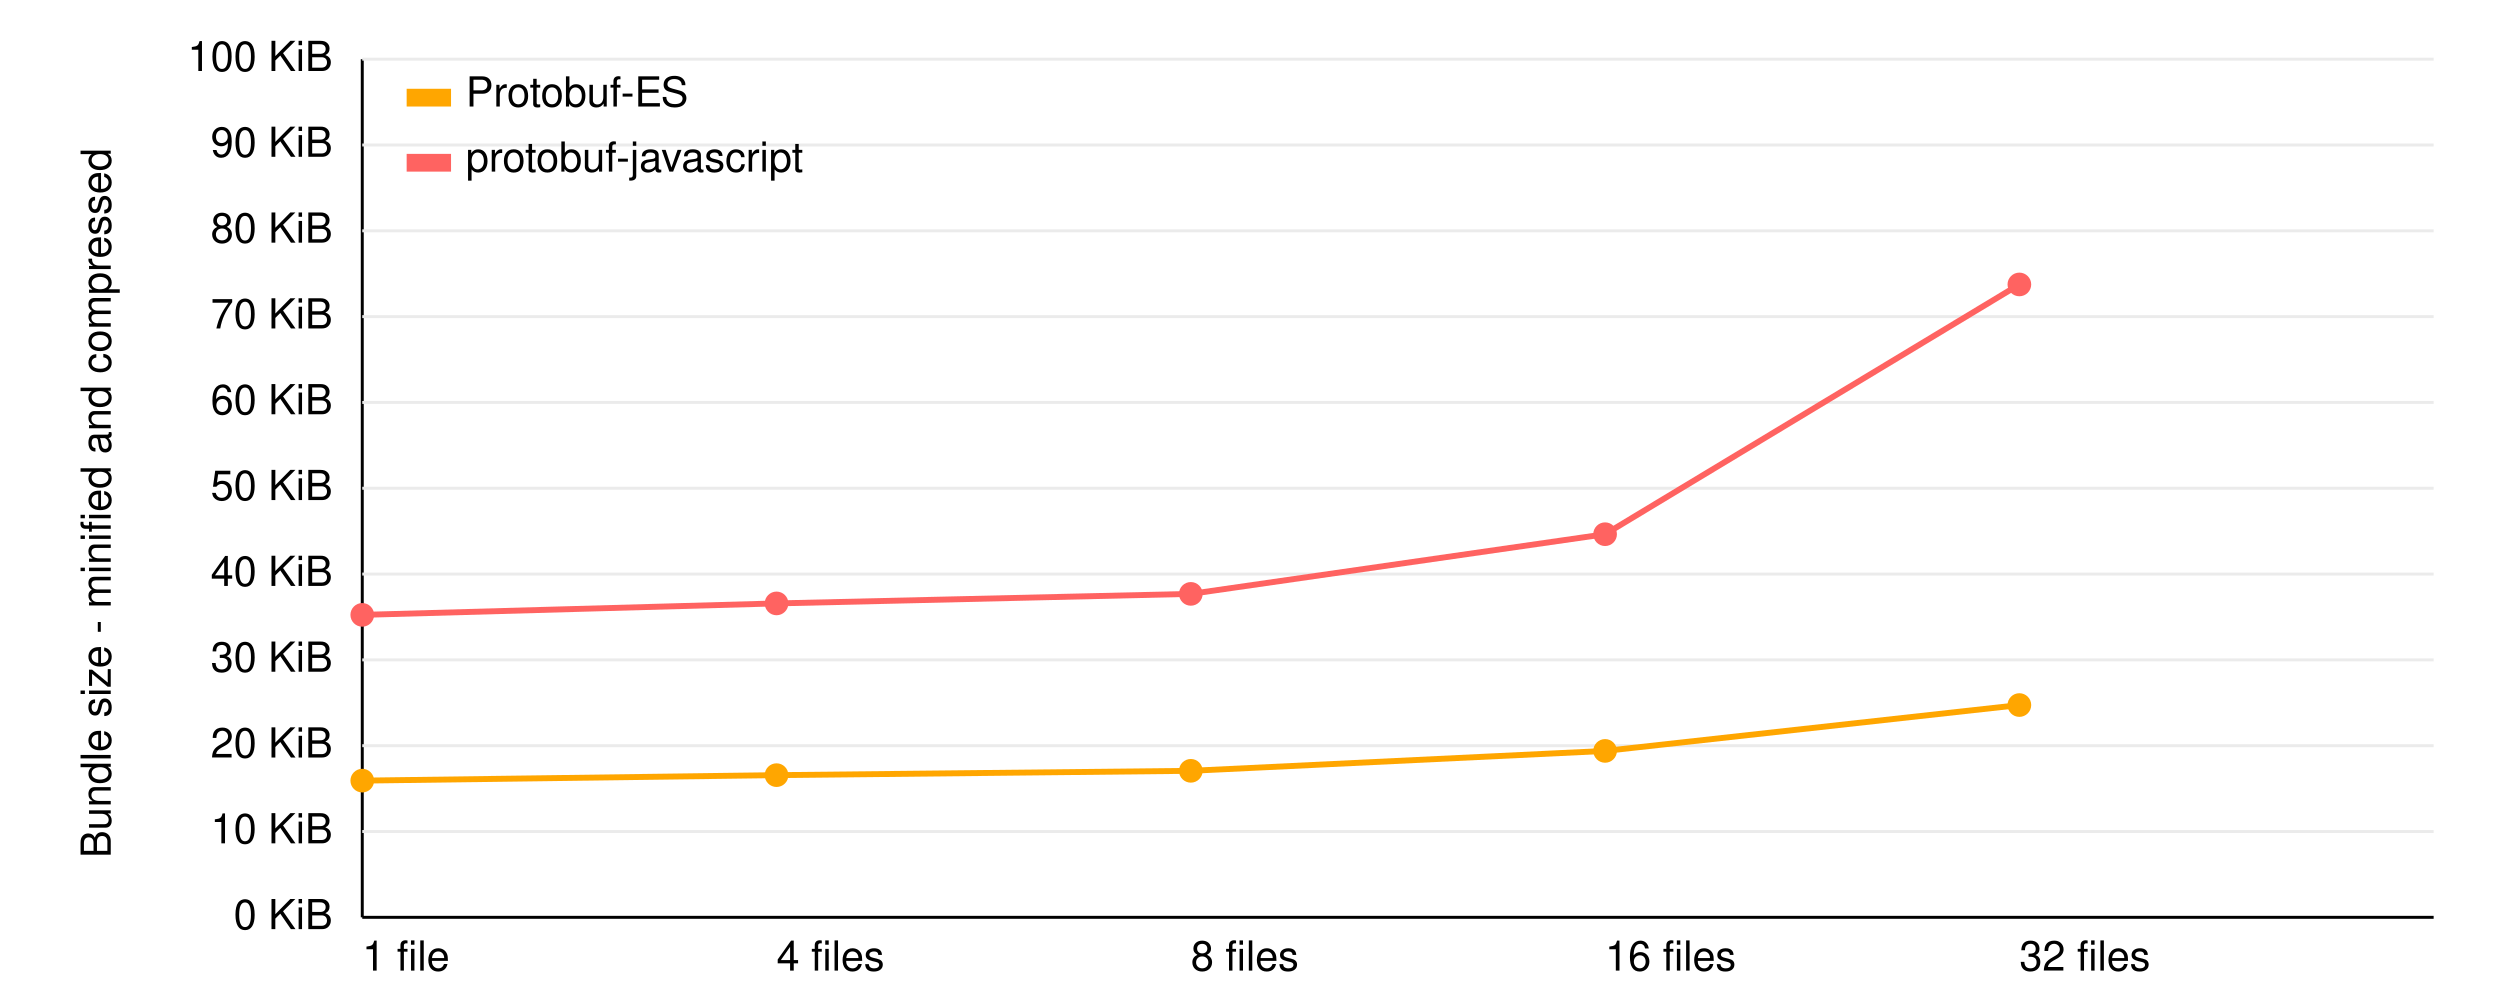
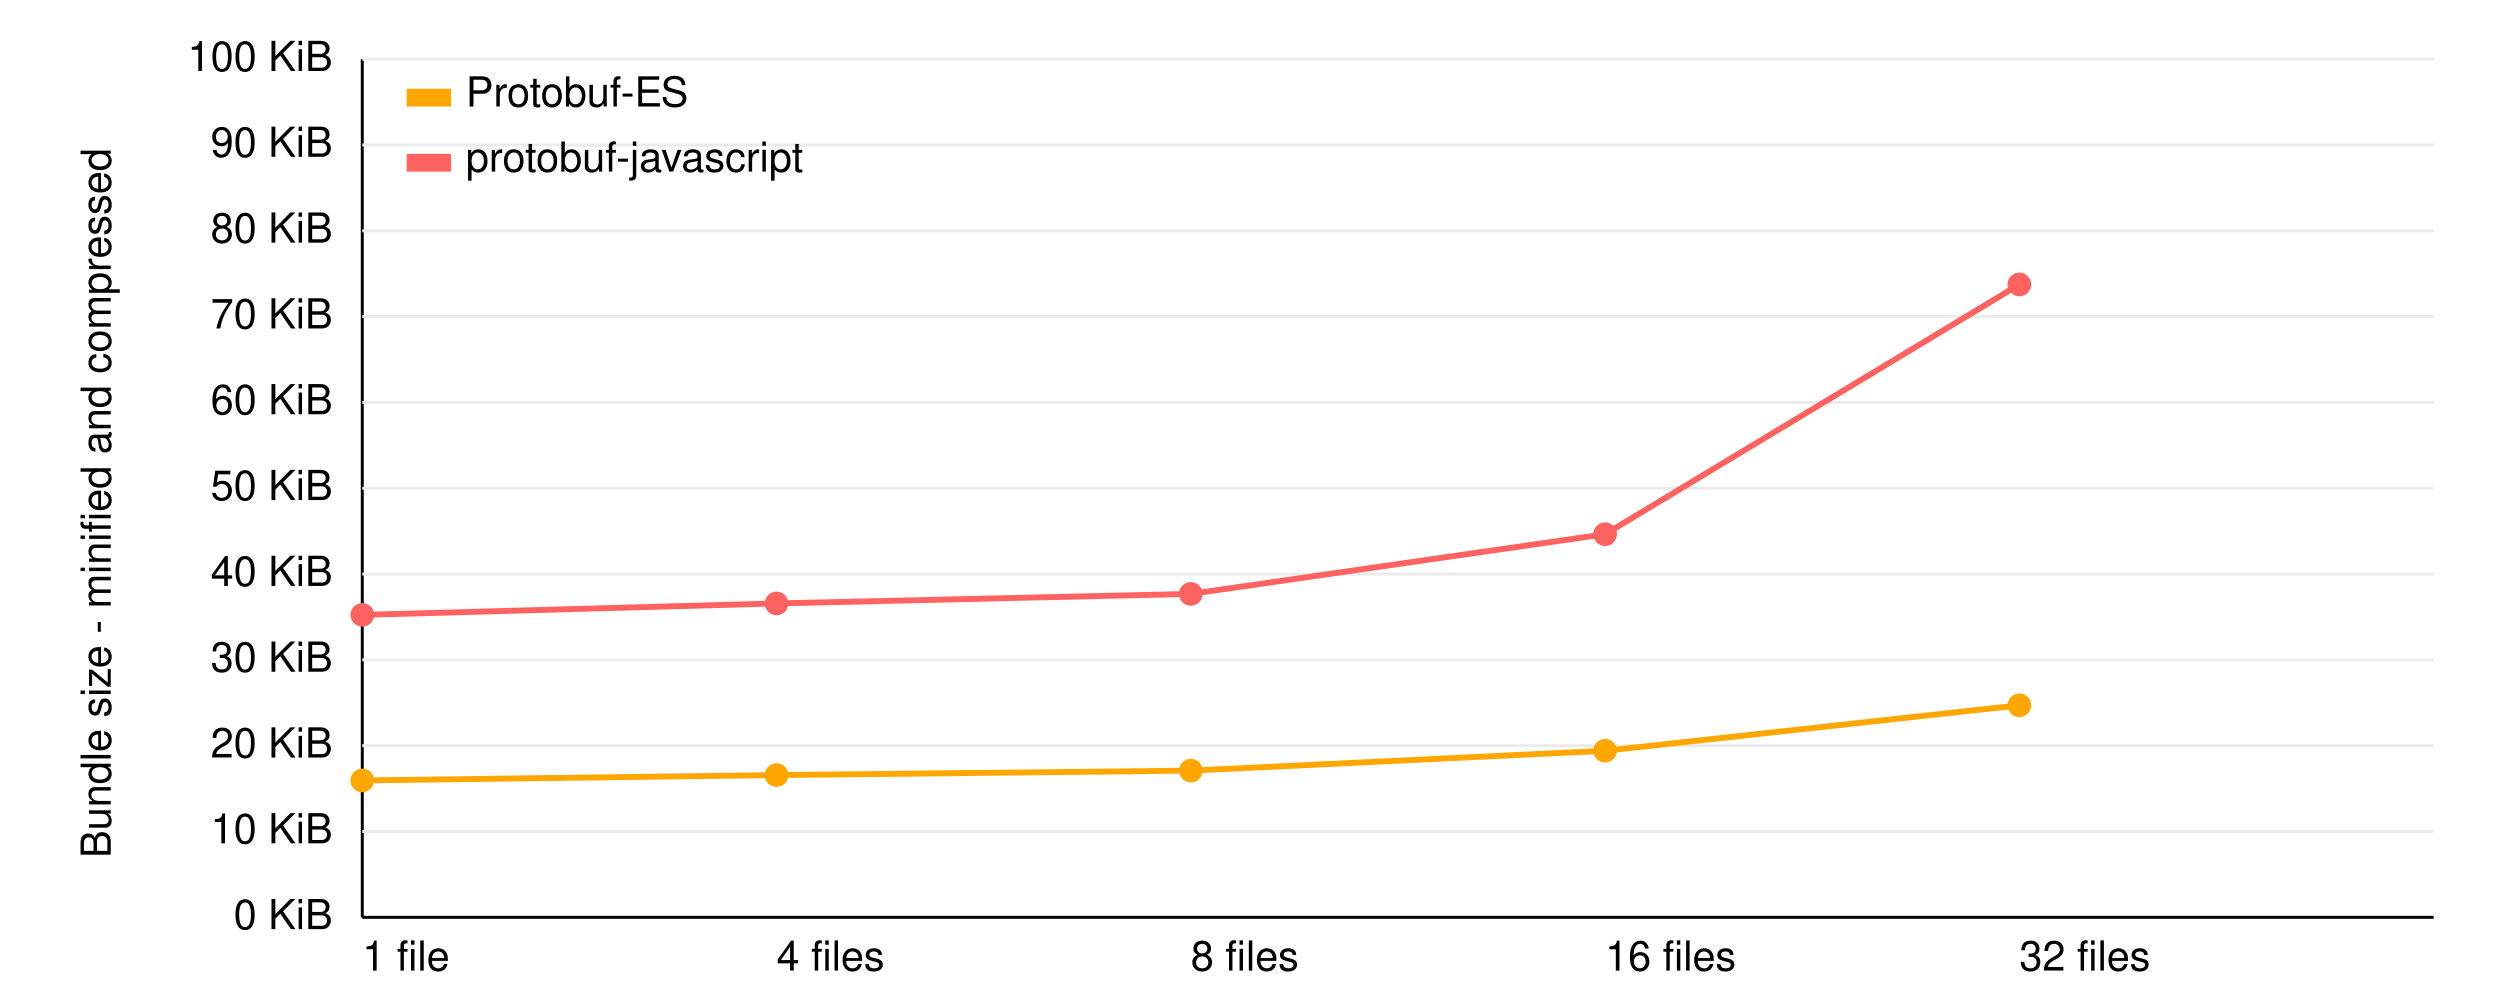
<svg xmlns="http://www.w3.org/2000/svg" version="1.1" width="820px" height="330px" viewBox="0 0 820 340" class="chart">
  <style>
      
      text {
        font: 14px Verdana, Helvetica, Arial, sans-serif;
      }
      
    </style>
  <g transform="translate(110,310)">
    <line y1="0" x2="700" stroke="black" />
    <text x="0" y="18" text-anchor="start">1 file</text>
    <text x="140" y="18" text-anchor="start">4 files</text>
    <text x="280" y="18" text-anchor="start">8 files</text>
    <text x="420" y="18" text-anchor="start">16 files</text>
    <text x="560" y="18" text-anchor="start">32 files</text>
  </g>
  <g transform="translate(110, 20)">
    <line x1="0" x2="0" y1="0" y2="290" stroke="black" />
    <g transform="rotate(-90), translate(-150,-85)">
      <text text-anchor="middle">Bundle size - minified and compressed</text>
    </g>
    <text x="-10" y="4" text-anchor="end">100 KiB</text>
    <line x1="0" x2="700" y1="0" y2="0" stroke="#ebebeb" />
    <text x="-10" y="33" text-anchor="end">90 KiB</text>
    <line x1="0" x2="700" y1="29" y2="29" stroke="#ebebeb" />
    <text x="-10" y="62" text-anchor="end">80 KiB</text>
    <line x1="0" x2="700" y1="58" y2="58" stroke="#ebebeb" />
    <text x="-10" y="91" text-anchor="end">70 KiB</text>
    <line x1="0" x2="700" y1="87" y2="87" stroke="#ebebeb" />
    <text x="-10" y="120" text-anchor="end">60 KiB</text>
    <line x1="0" x2="700" y1="116" y2="116" stroke="#ebebeb" />
    <text x="-10" y="149" text-anchor="end">50 KiB</text>
    <line x1="0" x2="700" y1="145" y2="145" stroke="#ebebeb" />
    <text x="-10" y="178" text-anchor="end">40 KiB</text>
    <line x1="0" x2="700" y1="174" y2="174" stroke="#ebebeb" />
    <text x="-10" y="207" text-anchor="end">30 KiB</text>
    <line x1="0" x2="700" y1="203" y2="203" stroke="#ebebeb" />
    <text x="-10" y="236" text-anchor="end">20 KiB</text>
    <line x1="0" x2="700" y1="232" y2="232" stroke="#ebebeb" />
    <text x="-10" y="265" text-anchor="end">10 KiB</text>
    <line x1="0" x2="700" y1="261" y2="261" stroke="#ebebeb" />
    <text x="-10" y="294" text-anchor="end">0 KiB</text>
  </g>
  <g transform="translate(110, 20)">
-     <polyline fill="none" stroke="#ffa600" stroke-width="2" points="0,243.804 140,241.955 280,240.49 420,233.762 560,218.262">
+     <polyline fill="none" stroke="#ffa600" stroke-width="2" points="0,243.736 140,241.932 280,240.422 420,233.705 560,218.352">
    </polyline>
-     <circle cx="0" cy="243.804" r="4" fill="#ffa600" />
-     <circle cx="140" cy="241.955" r="4" fill="#ffa600" />
-     <circle cx="280" cy="240.49" r="4" fill="#ffa600" />
-     <circle cx="420" cy="233.762" r="4" fill="#ffa600" />
-     <circle cx="560" cy="218.262" r="4" fill="#ffa600" />
+     <circle cx="0" cy="243.736" r="4" fill="#ffa600" />
+     <circle cx="140" cy="241.932" r="4" fill="#ffa600" />
+     <circle cx="280" cy="240.422" r="4" fill="#ffa600" />
+     <circle cx="420" cy="233.705" r="4" fill="#ffa600" />
+     <circle cx="560" cy="218.352" r="4" fill="#ffa600" />
  </g>
  <g transform="translate(110, 20)">
    <polyline fill="none" stroke="#ff6361" stroke-width="2" points="0,187.789 140,183.918 280,180.695 420,160.528 560,76.125">
    </polyline>
    <circle cx="0" cy="187.789" r="4" fill="#ff6361" />
    <circle cx="140" cy="183.918" r="4" fill="#ff6361" />
    <circle cx="280" cy="180.695" r="4" fill="#ff6361" />
    <circle cx="420" cy="160.528" r="4" fill="#ff6361" />
    <circle cx="560" cy="76.125" r="4" fill="#ff6361" />
  </g>
  <g transform="translate(125, 30)">
    <g transform="translate(0, 0)">
      <rect width="15" height="6" fill="#ffa600" />
      <text x="20" y="6">Protobuf-ES</text>
    </g>
    <g transform="translate(0, 22)">
      <rect width="15" height="6" fill="#ff6361" />
      <text x="20" y="6">protobuf-javascript</text>
    </g>
  </g>
</svg>
